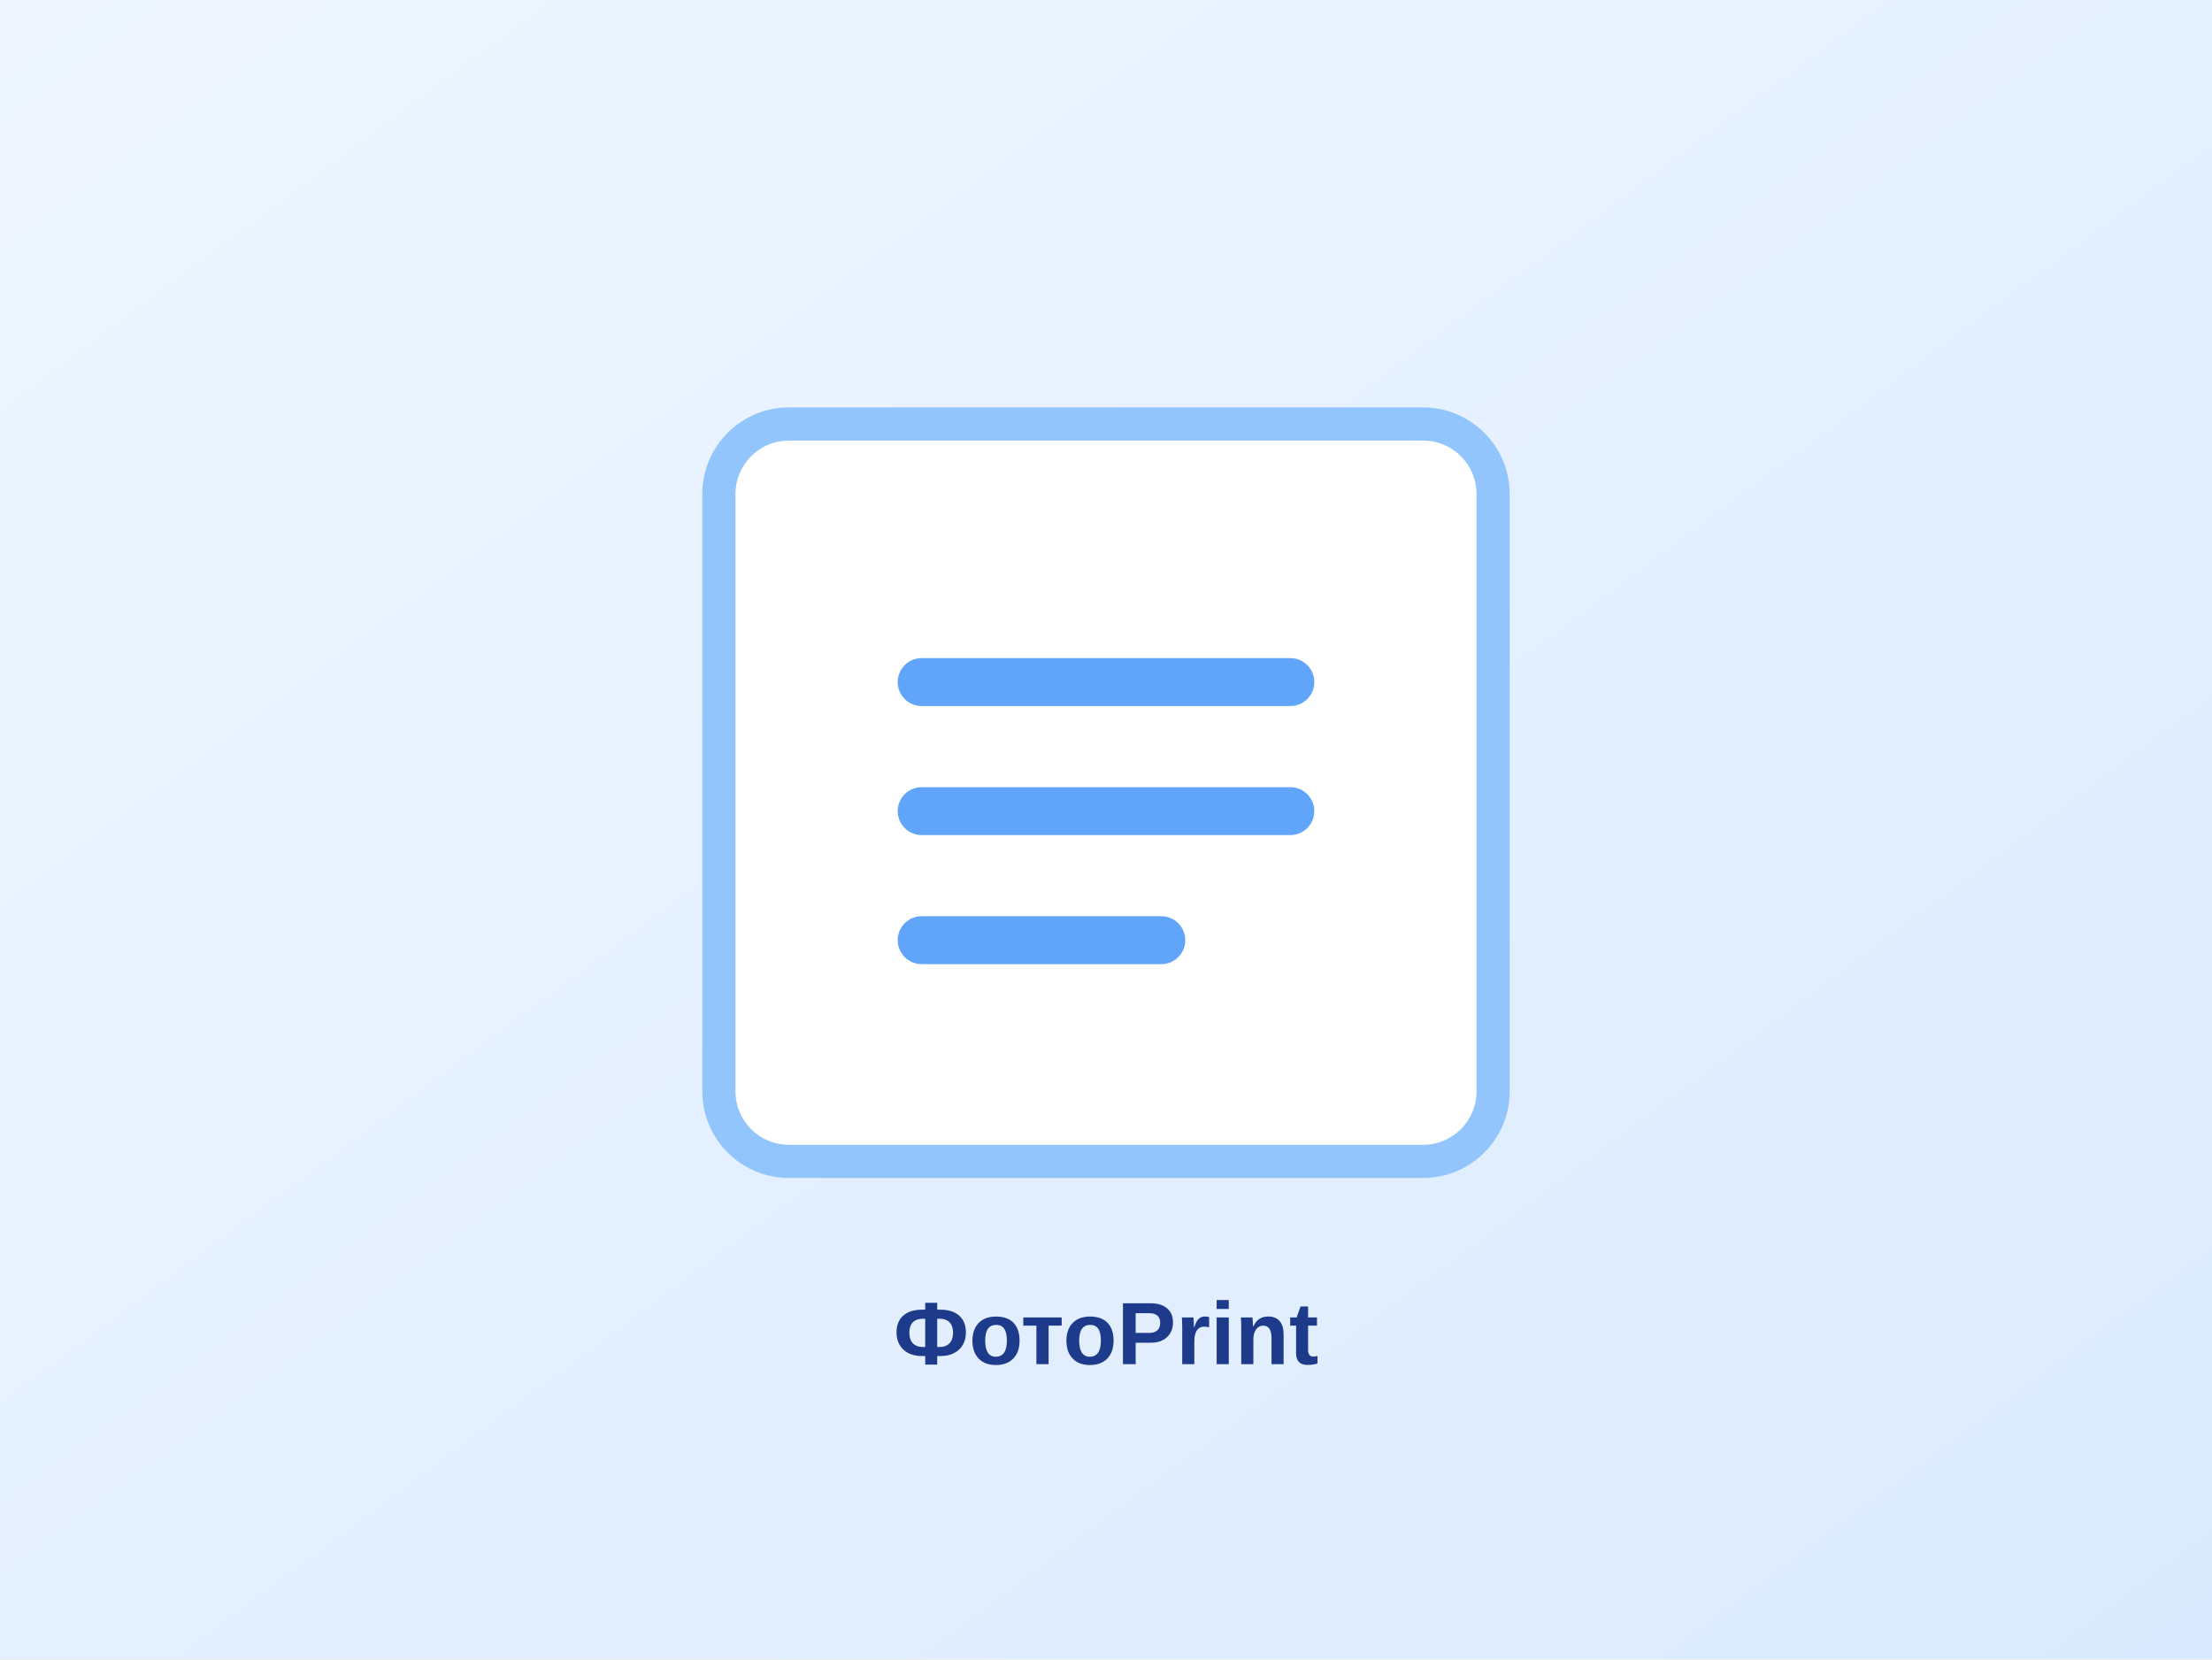
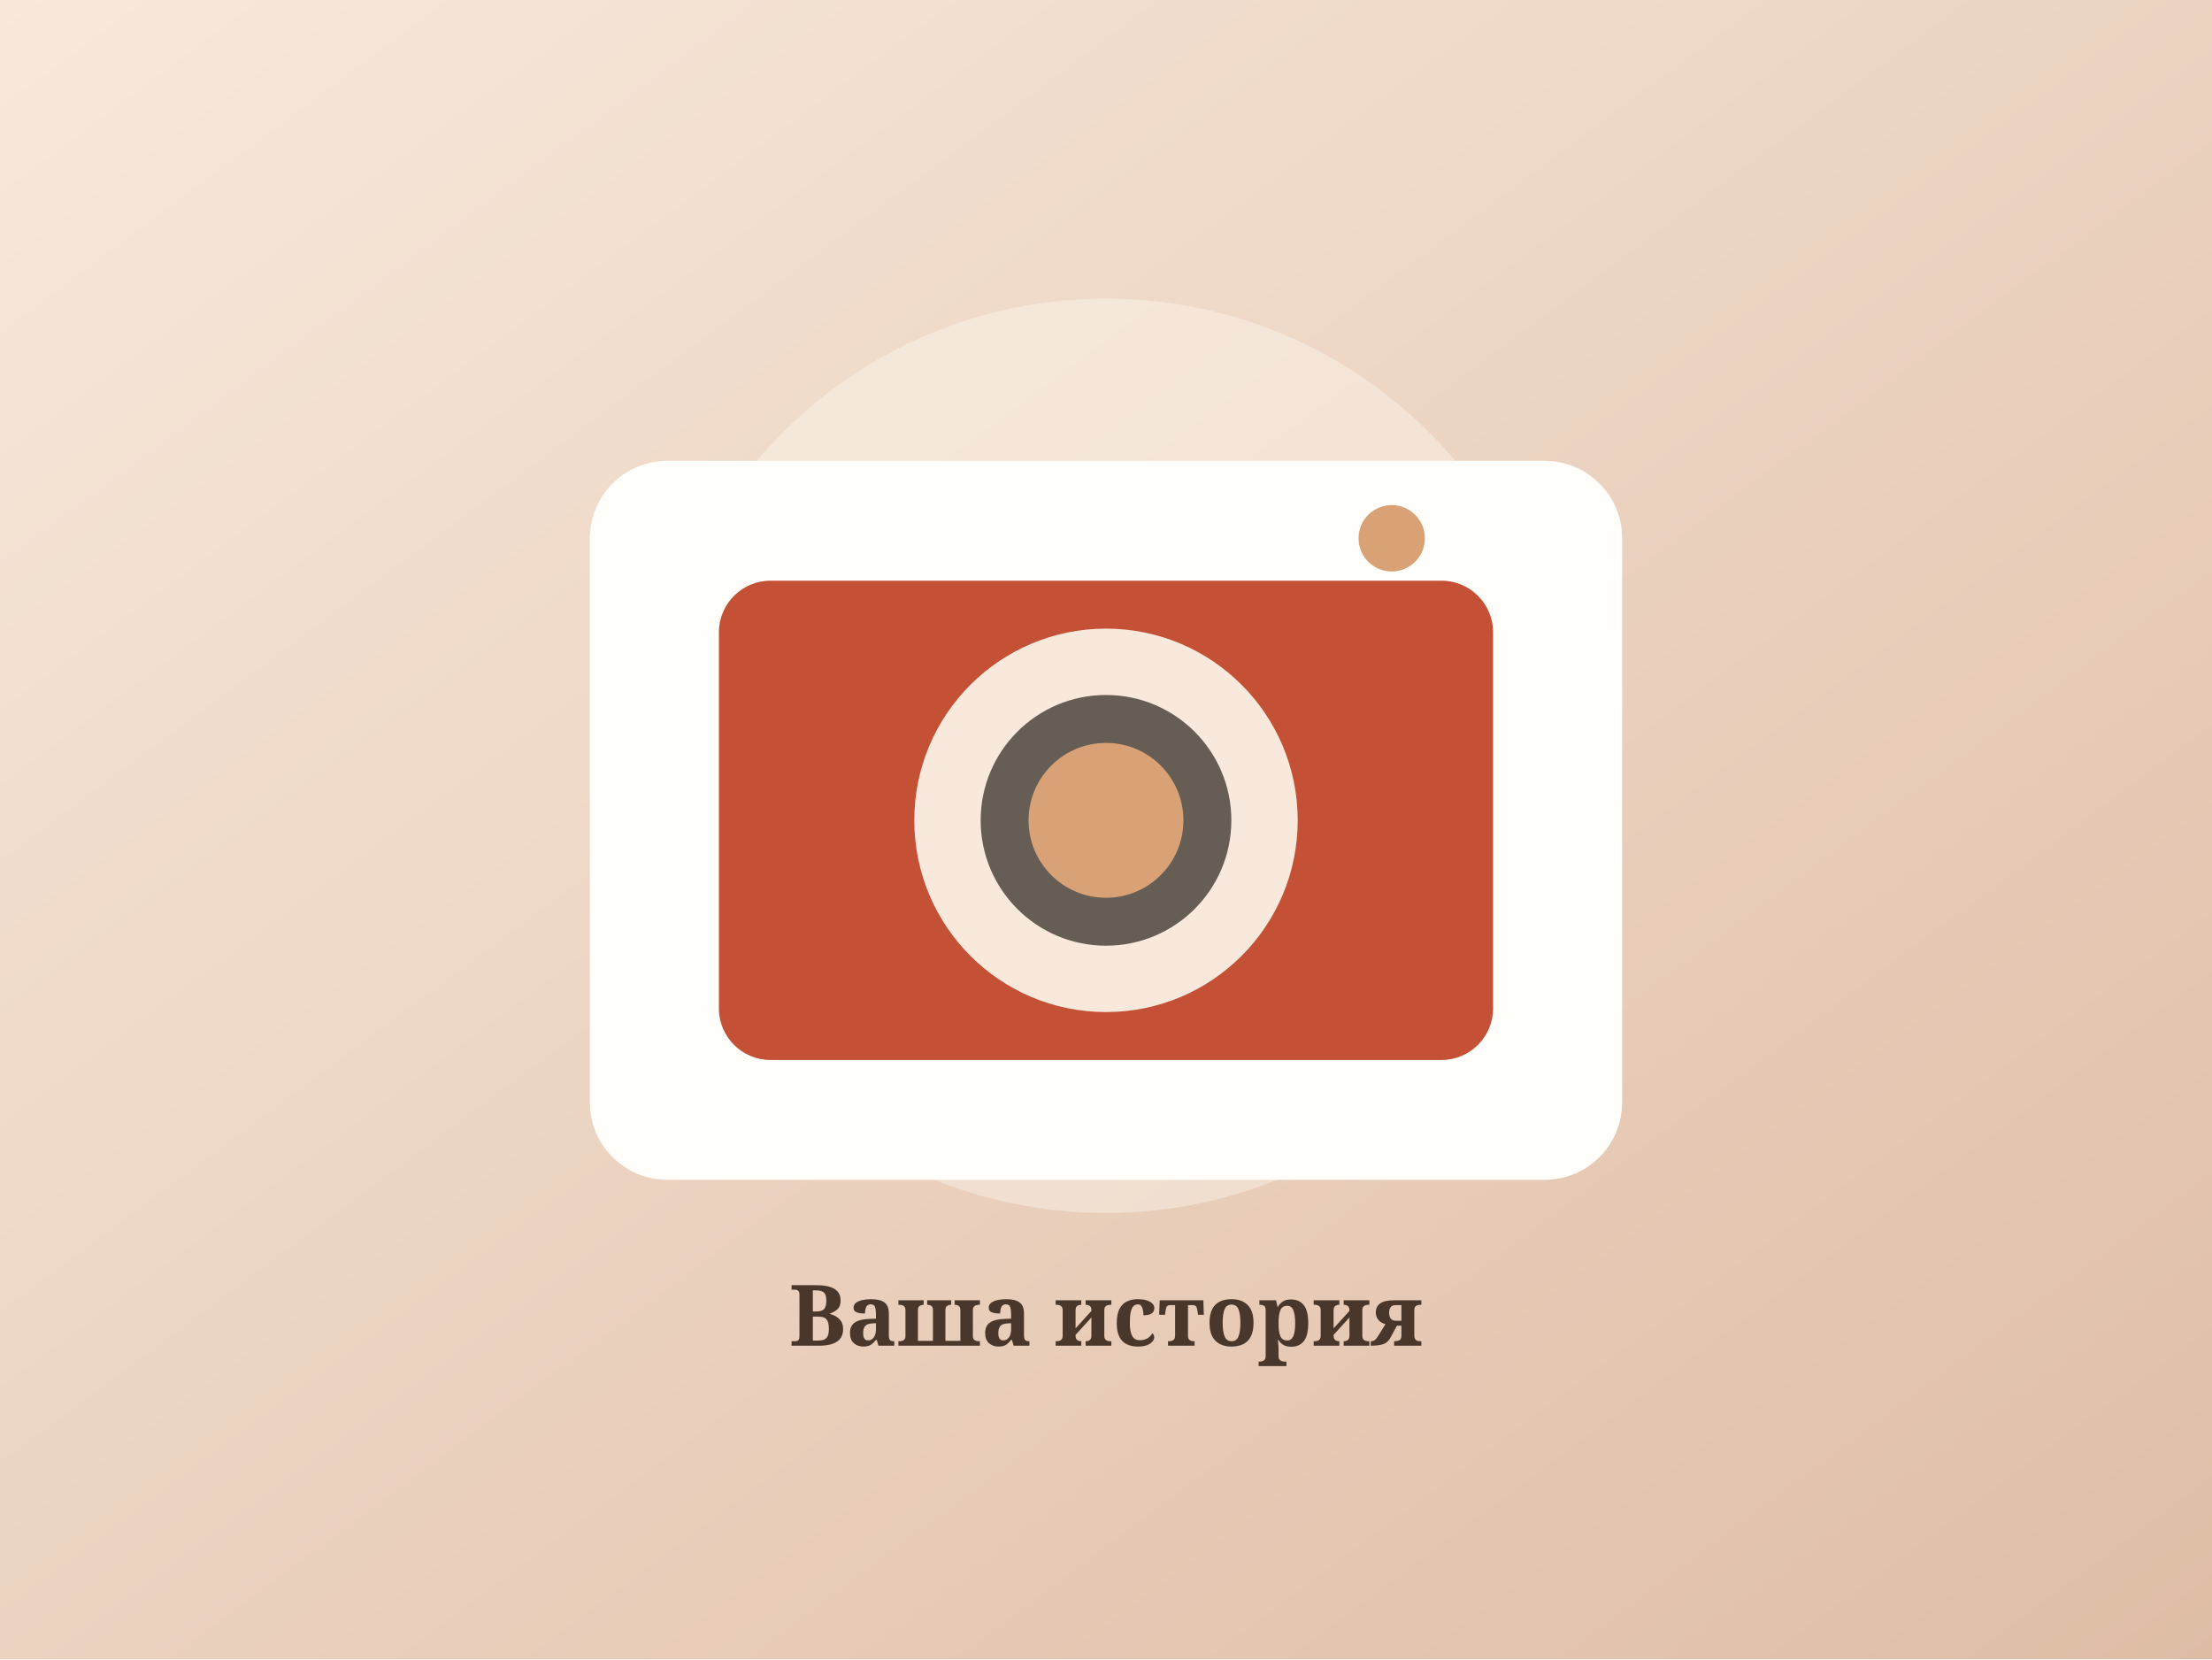
<svg xmlns="http://www.w3.org/2000/svg" width="1200" height="900" viewBox="0 0 1200 900">
  <defs>
    <linearGradient id="background" x1="0" x2="1" y1="0" y2="1">
-       <stop offset="0%" stop-color="#eff6ff" />
-       <stop offset="100%" stop-color="#dbeafe" />
+       <stop offset="0%" stop-color="#f8e9dc" />
+       <stop offset="100%" stop-color="#dfbda5" />
    </linearGradient>
  </defs>
  <rect width="1200" height="900" fill="url(#background)" />
-   <rect x="390" y="230" width="420" height="400" rx="38" fill="#fff" stroke="#93c5fd" stroke-width="18" />
-   <path d="M500 370h200M500 440h200M500 510h130" stroke="#60a5fa" stroke-width="26" stroke-linecap="round" />
-   <text x="600" y="740" fill="#1e3a8a" font-size="48" font-weight="700" text-anchor="middle" font-family="Arial,sans-serif">ФотоPrint</text>
+   <circle cx="600" cy="410" r="248" fill="#fffefa" opacity=".35" />
+   <rect x="320" y="250" width="560" height="390" rx="42" fill="#fffefa" />
+   <rect x="390" y="315" width="420" height="260" rx="28" fill="#c45136" />
+   <circle cx="600" cy="445" r="104" fill="#f8e9dc" />
+   <circle cx="600" cy="445" r="68" fill="#665d55" />
+   <circle cx="600" cy="445" r="42" fill="#d9a276" />
+   <circle cx="755" cy="292" r="18" fill="#d9a276" />
+   <text x="600" y="730" fill="#4a372c" font-size="46" font-weight="700" text-anchor="middle" font-family="Georgia,serif">Ваша история</text>
</svg>
